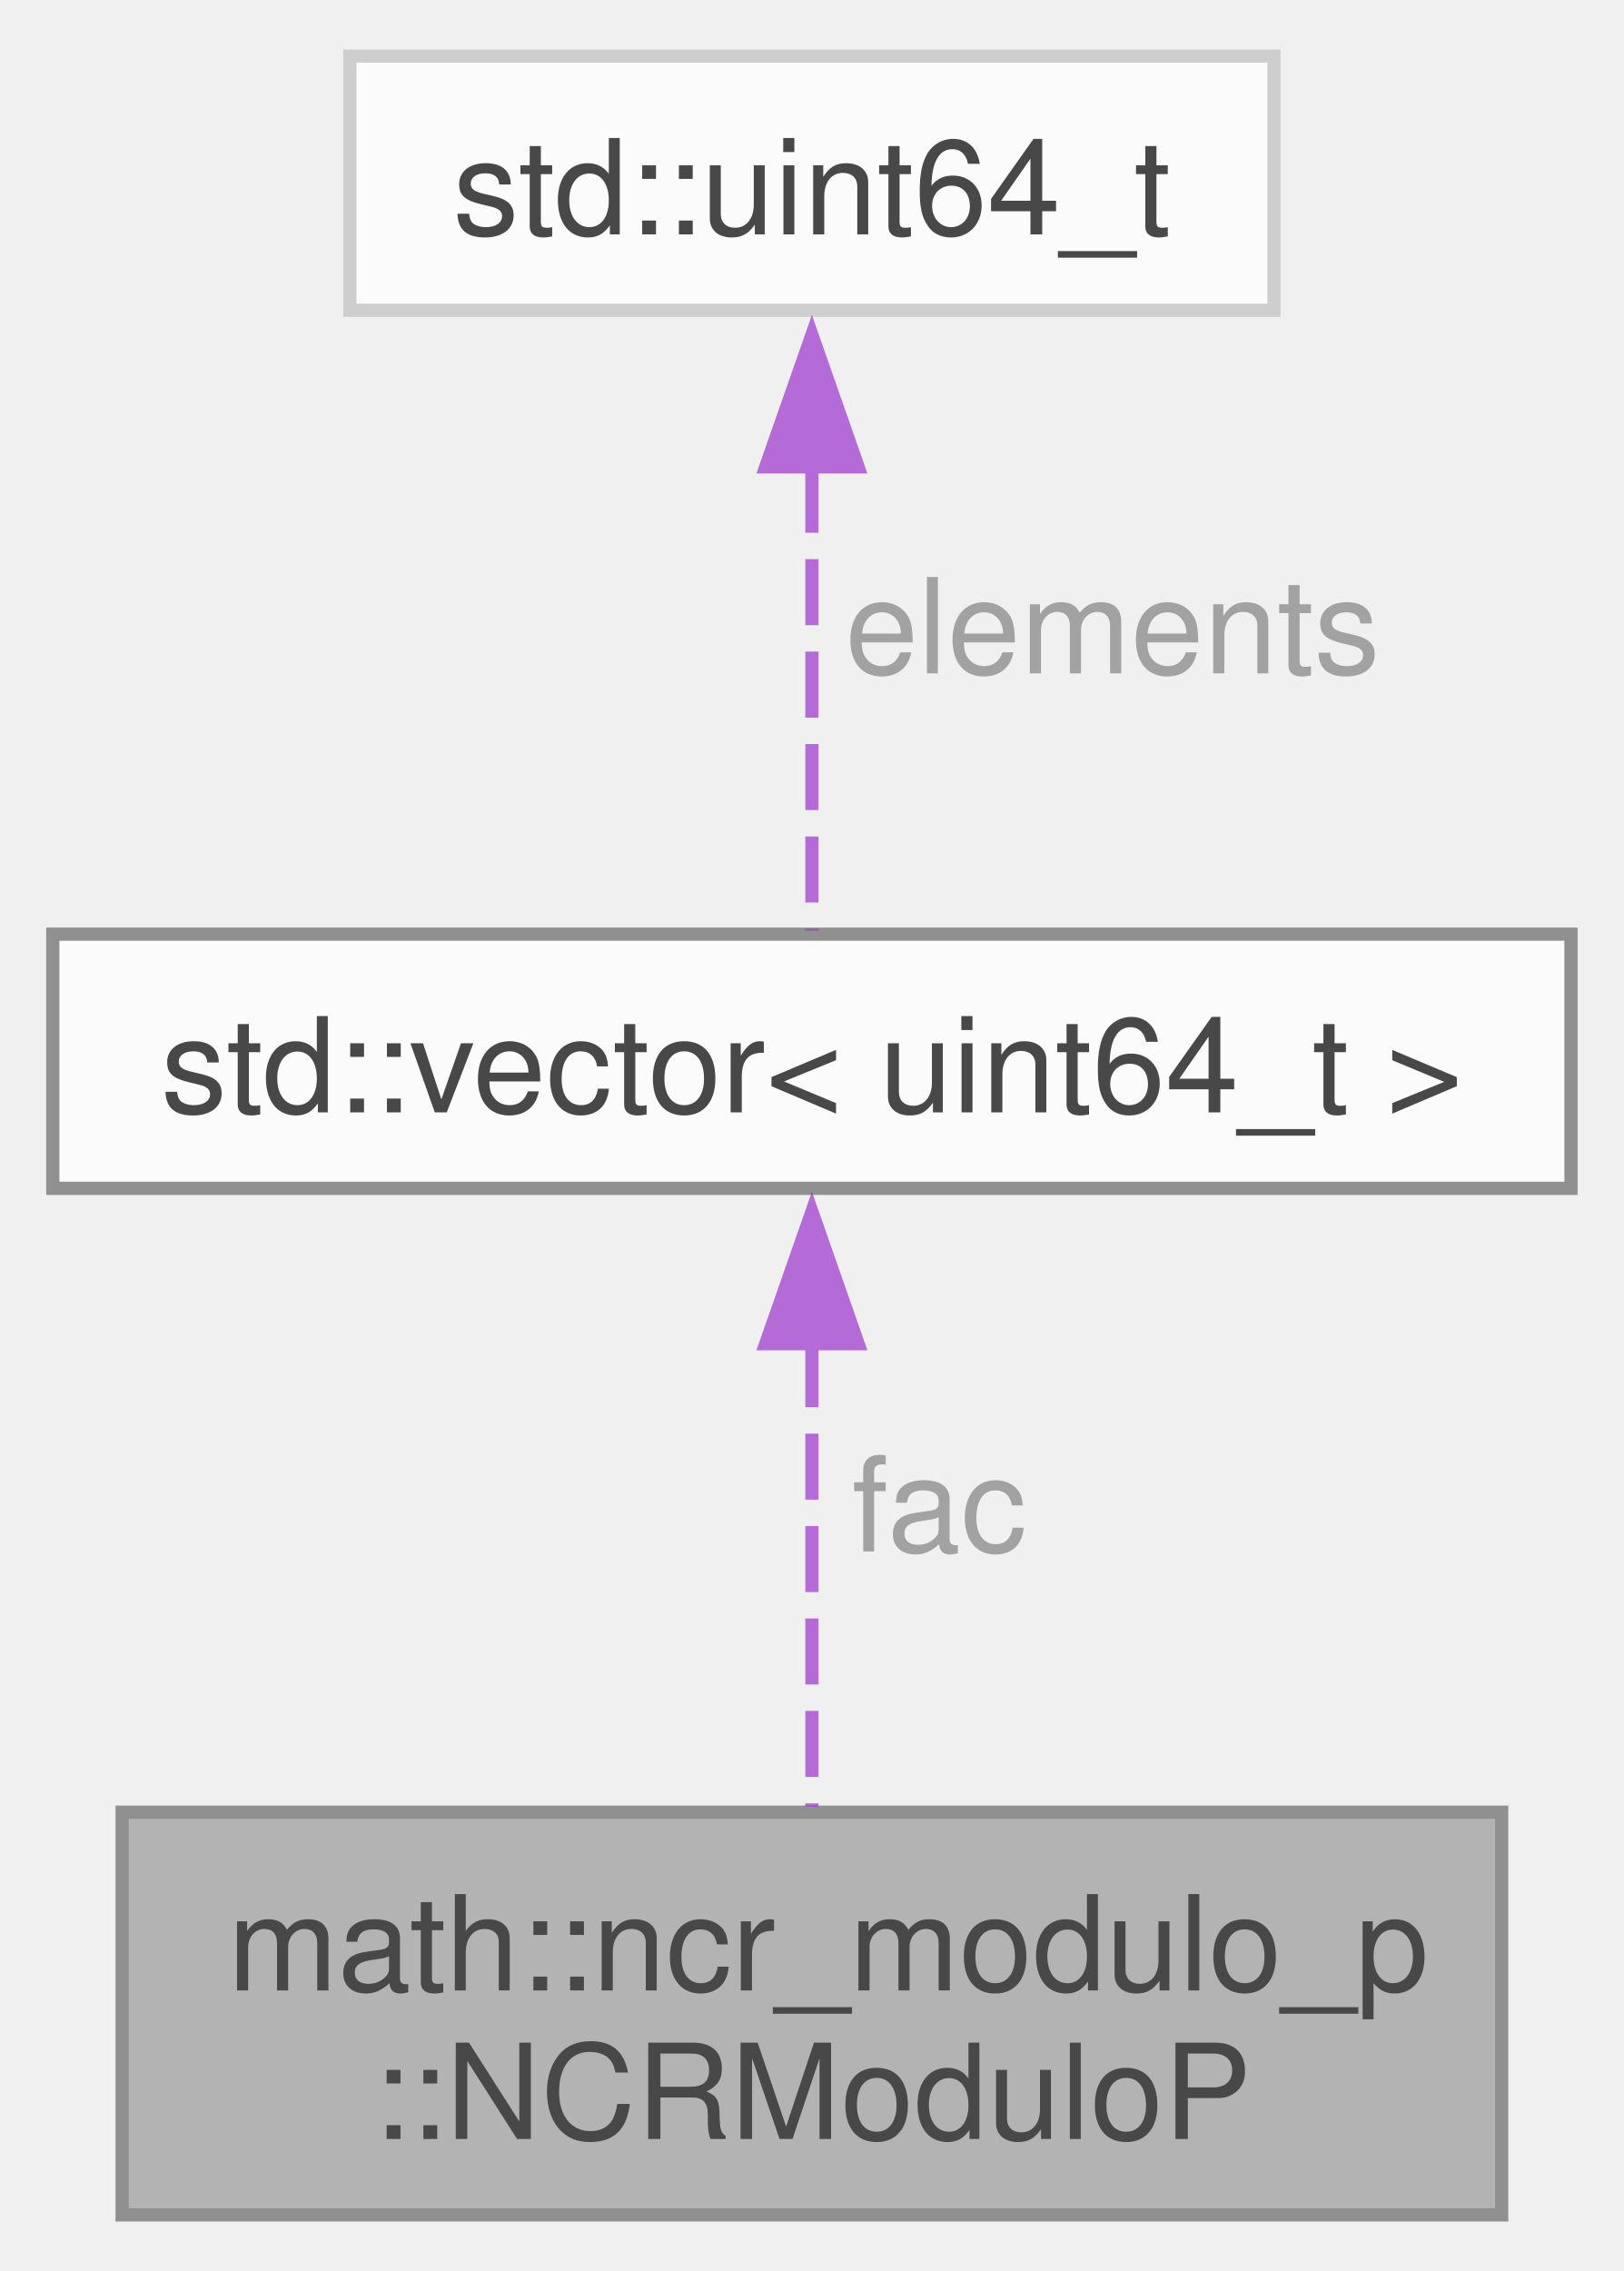
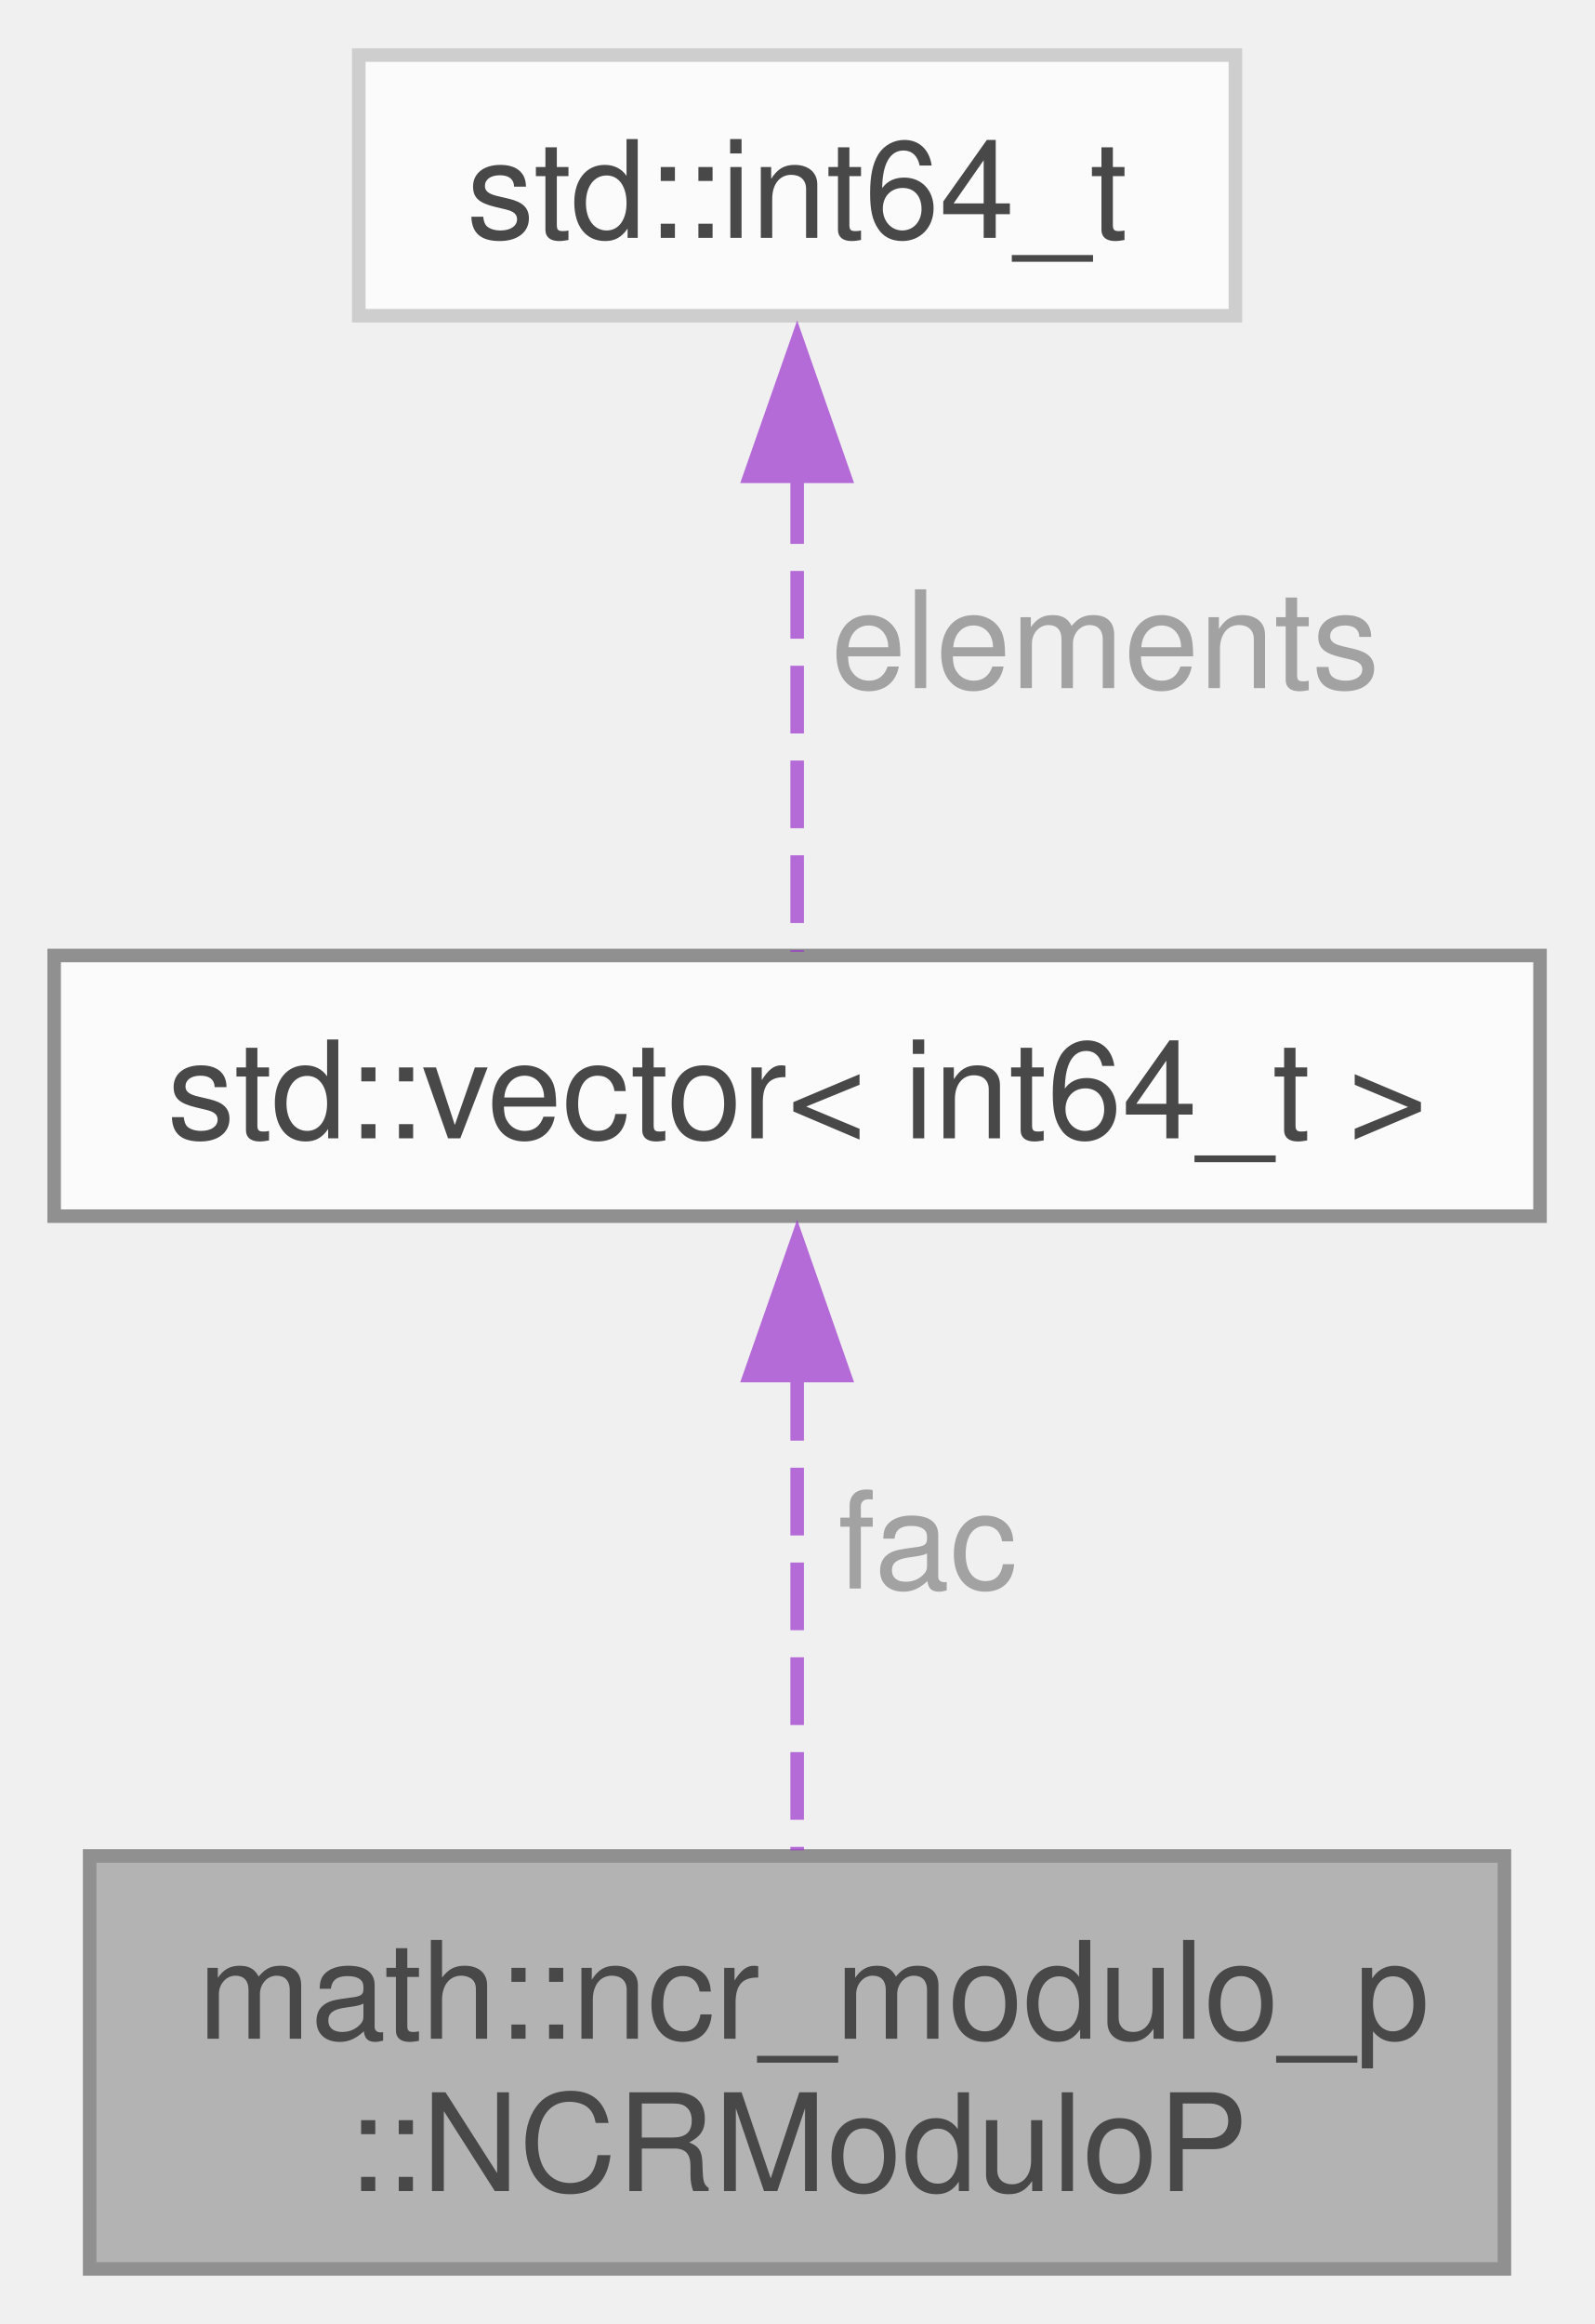
- <svg xmlns="http://www.w3.org/2000/svg" xmlns:xlink="http://www.w3.org/1999/xlink" width="123pt" height="172pt" viewBox="0.00 0.00 123.00 171.50">
+ <svg xmlns="http://www.w3.org/2000/svg" xmlns:xlink="http://www.w3.org/1999/xlink" width="118pt" height="172pt" viewBox="0.00 0.00 117.75 171.50">
  <svg id="main" version="1.1" xml:space="preserve">
    <style type="text/css">
.node, .edge {opacity: 0.7;}
.node.selected, .edge.selected {opacity: 1;}
.edge:hover path { stroke: red; }
.edge:hover polygon { stroke: red; fill: red; }
</style>
    <svg id="graph" class="graph">
      <g id="graph0" class="graph" transform="scale(1 1) rotate(0) translate(4 167.5)">
        <g id="Node000001" class="node">
          <g id="a_Node000001">
            <a xlink:title="Class which contains all methods required for calculating nCr mod p.">
-               <polygon fill="#999999" stroke="#666666" points="109.75,-30.5 5.25,-30.5 5.25,0 109.75,0 109.75,-30.5" />
-               <text text-anchor="start" x="13.25" y="-17" font-family="Helvetica,sans-Serif" font-size="10.00">math::ncr_modulo_p</text>
-               <text text-anchor="middle" x="57.5" y="-5.75" font-family="Helvetica,sans-Serif" font-size="10.00">::NCRModuloP</text>
+               <polygon fill="#999999" stroke="#666666" points="107.12,-30.5 2.62,-30.5 2.62,0 107.12,0 107.12,-30.5" />
+               <text text-anchor="start" x="10.62" y="-17" font-family="Helvetica,sans-Serif" font-size="10.00">math::ncr_modulo_p</text>
+               <text text-anchor="middle" x="54.88" y="-5.75" font-family="Helvetica,sans-Serif" font-size="10.00">::NCRModuloP</text>
            </a>
          </g>
        </g>
        <g id="Node000002" class="node">
          <g id="a_Node000002">
            <a target="_blank" xlink:href="http://en.cppreference.com/w/cpp/container/vector.html" xlink:title=" ">
-               <polygon fill="white" stroke="#666666" points="115,-97 0,-97 0,-77.75 115,-77.75 115,-97" />
-               <text text-anchor="middle" x="57.5" y="-83.5" font-family="Helvetica,sans-Serif" font-size="10.00">std::vector&lt; uint64_t &gt;</text>
+               <polygon fill="white" stroke="#666666" points="109.75,-97 0,-97 0,-77.75 109.75,-77.75 109.75,-97" />
+               <text text-anchor="middle" x="54.88" y="-83.5" font-family="Helvetica,sans-Serif" font-size="10.00">std::vector&lt; int64_t &gt;</text>
            </a>
          </g>
        </g>
        <g id="edge1_Node000001_Node000002" class="edge">
          <g id="a_edge1_Node000001_Node000002">
            <a xlink:title=" ">
-               <path fill="none" stroke="#9a32cd" stroke-dasharray="5,2" d="M57.5,-66.17C57.5,-54.91 57.5,-41.14 57.5,-30.92" />
-               <polygon fill="#9a32cd" stroke="#9a32cd" points="54,-65.98 57.5,-75.98 61,-65.98 54,-65.98" />
+               <path fill="none" stroke="#9a32cd" stroke-dasharray="5,2" d="M54.88,-66.17C54.88,-54.91 54.88,-41.14 54.88,-30.92" />
+               <polygon fill="#9a32cd" stroke="#9a32cd" points="51.38,-65.98 54.88,-75.98 58.38,-65.98 51.38,-65.98" />
            </a>
          </g>
-           <text text-anchor="middle" x="65.75" y="-50.25" font-family="Helvetica,sans-Serif" font-size="10.00" fill="grey"> fac</text>
+           <text text-anchor="middle" x="63.12" y="-50.25" font-family="Helvetica,sans-Serif" font-size="10.00" fill="grey"> fac</text>
        </g>
        <g id="Node000003" class="node">
          <g id="a_Node000003">
            <a target="_blank" xlink:href="http://en.cppreference.com/w/cpp/types/integer.html" xlink:title=" ">
-               <polygon fill="white" stroke="#bfbfbf" points="92.5,-163.5 22.5,-163.5 22.5,-144.25 92.5,-144.25 92.5,-163.5" />
-               <text text-anchor="middle" x="57.5" y="-150" font-family="Helvetica,sans-Serif" font-size="10.00">std::uint64_t</text>
+               <polygon fill="white" stroke="#bfbfbf" points="87.25,-163.5 22.5,-163.5 22.5,-144.25 87.25,-144.25 87.25,-163.5" />
+               <text text-anchor="middle" x="54.88" y="-150" font-family="Helvetica,sans-Serif" font-size="10.00">std::int64_t</text>
            </a>
          </g>
        </g>
        <g id="edge2_Node000002_Node000003" class="edge">
          <g id="a_edge2_Node000002_Node000003">
            <a xlink:title=" ">
-               <path fill="none" stroke="#9a32cd" stroke-dasharray="5,2" d="M57.5,-132.4C57.5,-120.57 57.5,-106.29 57.5,-97.27" />
-               <polygon fill="#9a32cd" stroke="#9a32cd" points="54,-132.39 57.5,-142.39 61,-132.39 54,-132.39" />
+               <path fill="none" stroke="#9a32cd" stroke-dasharray="5,2" d="M54.88,-132.4C54.88,-120.57 54.88,-106.29 54.88,-97.27" />
+               <polygon fill="#9a32cd" stroke="#9a32cd" points="51.38,-132.39 54.88,-142.39 58.38,-132.39 51.38,-132.39" />
            </a>
          </g>
-           <text text-anchor="middle" x="78.88" y="-116.75" font-family="Helvetica,sans-Serif" font-size="10.00" fill="grey"> elements</text>
+           <text text-anchor="middle" x="76.25" y="-116.75" font-family="Helvetica,sans-Serif" font-size="10.00" fill="grey"> elements</text>
        </g>
      </g>
    </svg>
  </svg>
  <style type="text/css">

[data-mouse-over-selected='false'] { opacity: 0.7; }
[data-mouse-over-selected='true']  { opacity: 1.0; }

</style>
</svg>
